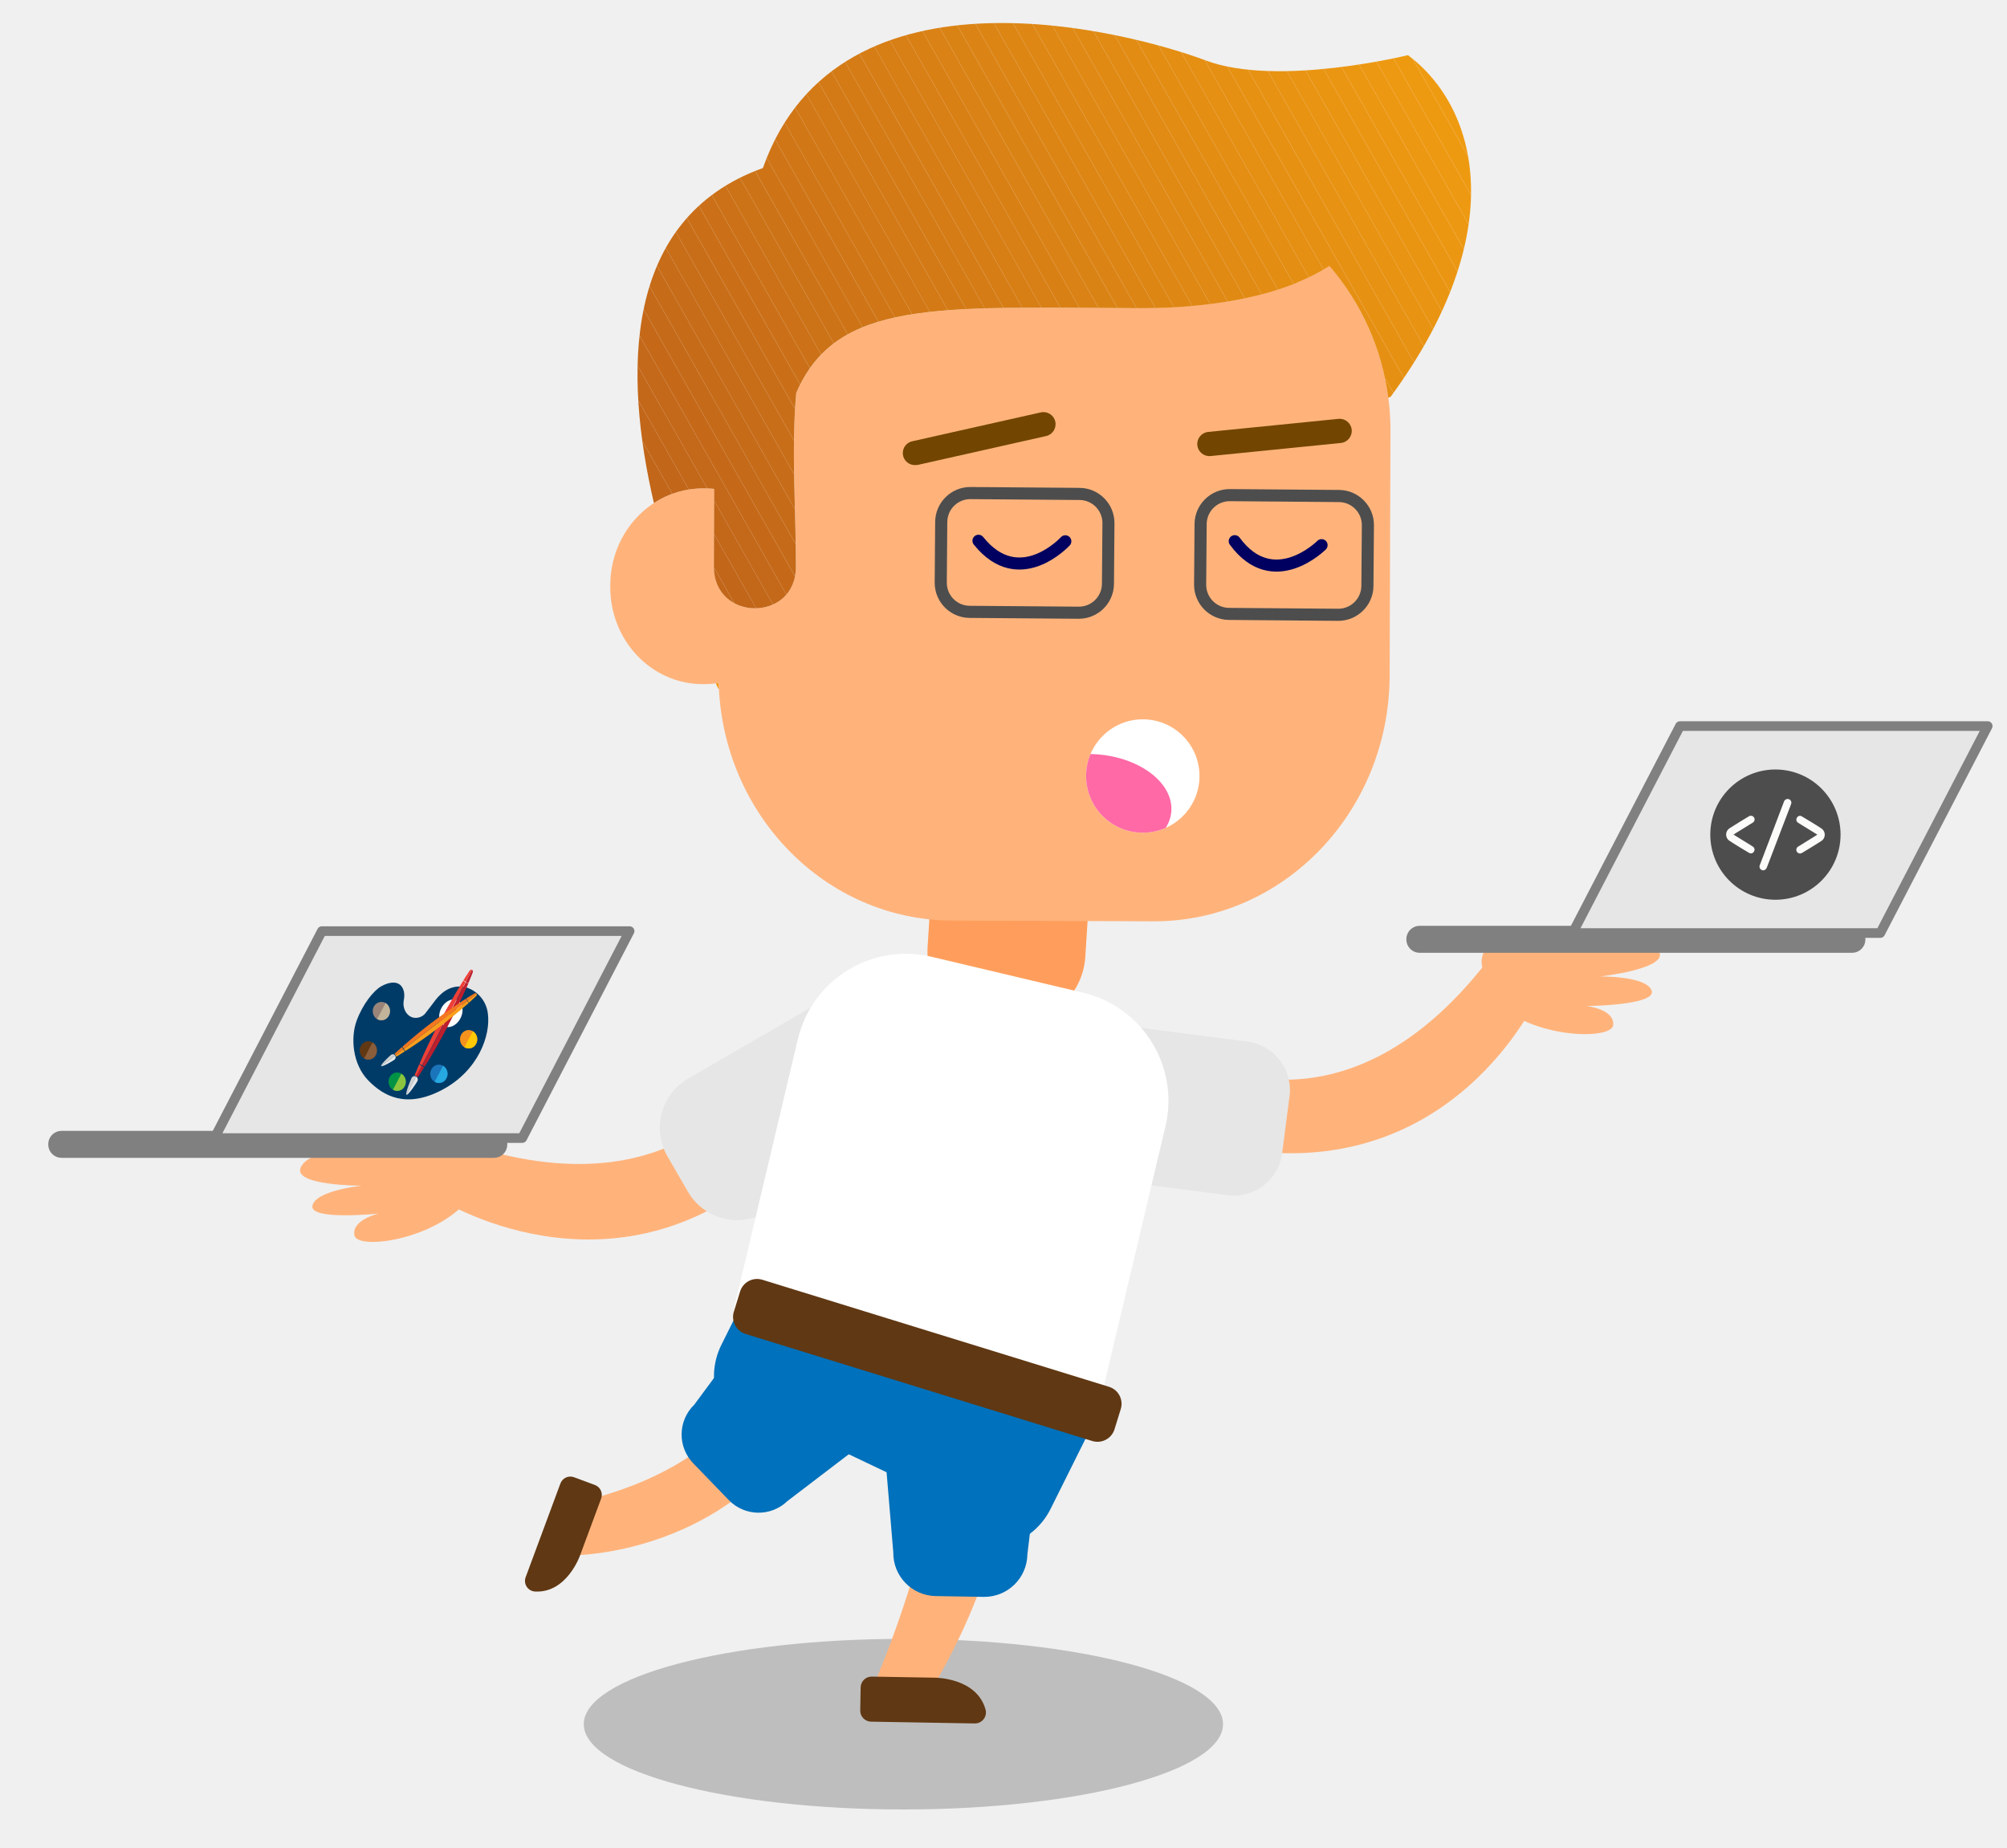
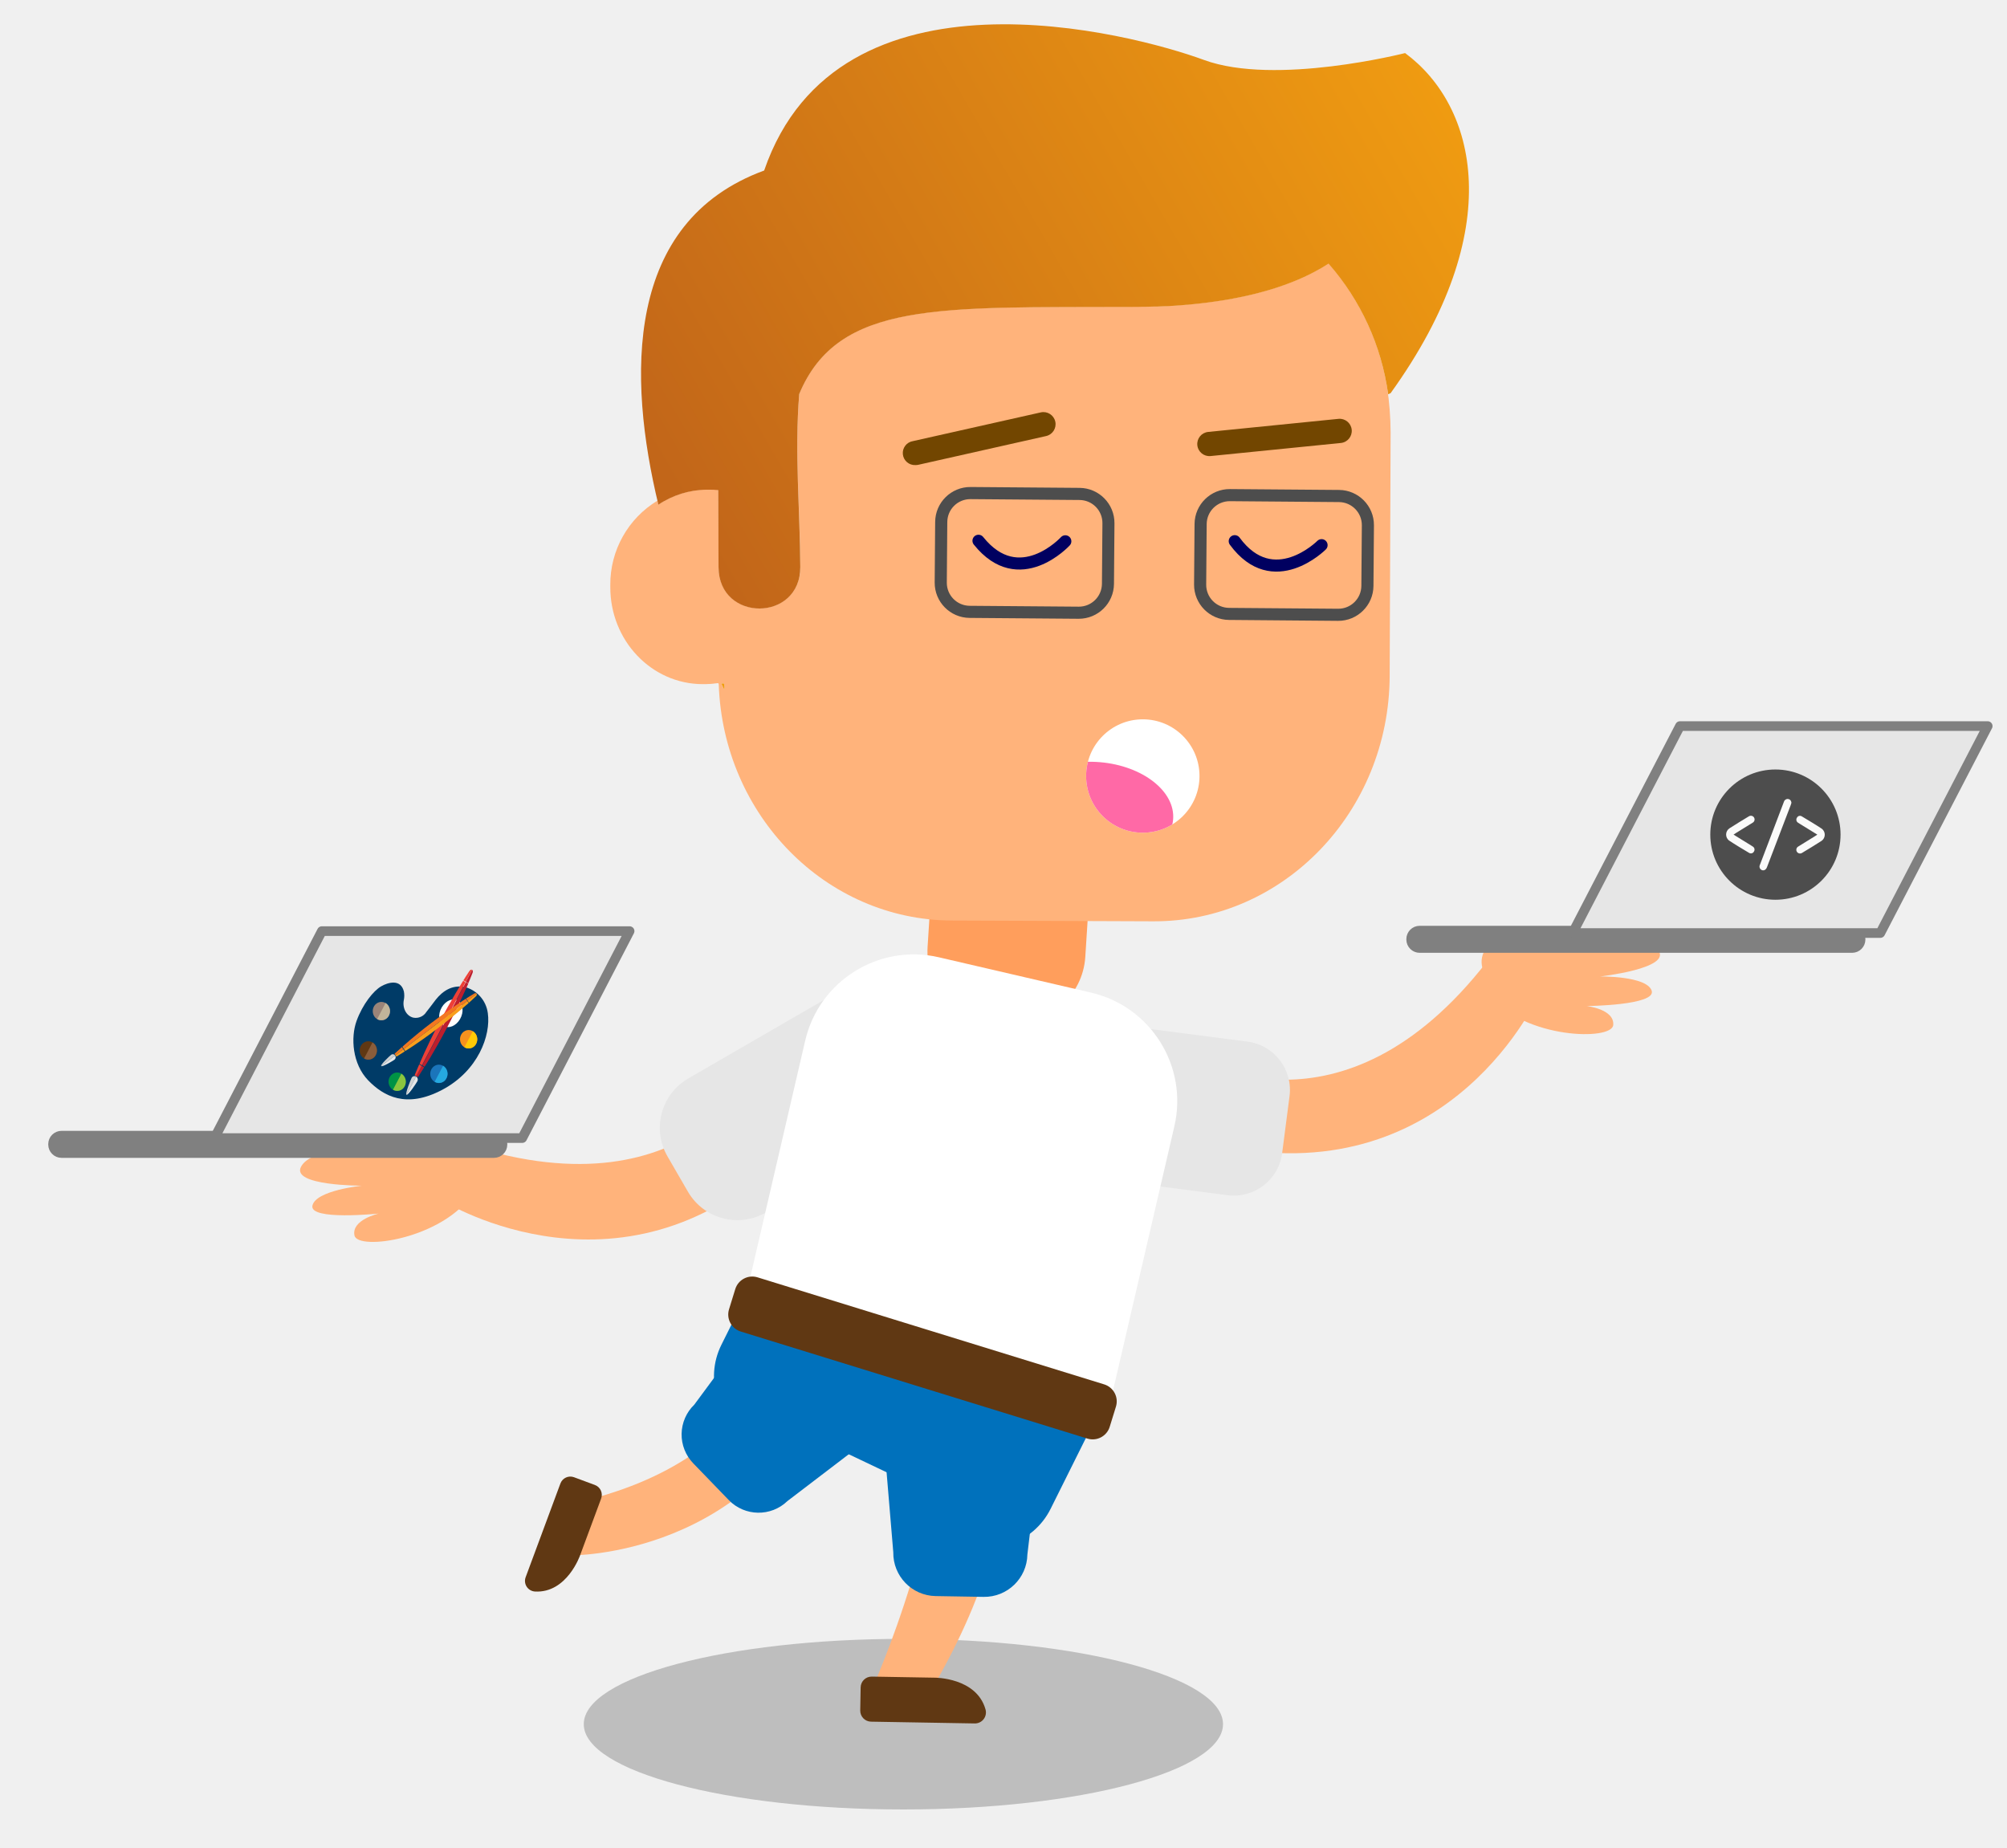
- <svg xmlns="http://www.w3.org/2000/svg" id="Warstwa_1" data-name="Warstwa 1" viewBox="0 0 832 766">
+ <svg xmlns="http://www.w3.org/2000/svg" xmlns:xlink="http://www.w3.org/1999/xlink" id="Warstwa_1" data-name="Warstwa 1" viewBox="0 0 832 766">
  <defs>
-     <style>.cls-1,.cls-64{fill:none;}.cls-2{opacity:0.21;}.cls-3{fill:#ff9e5c;}.cls-4{fill:#ffb37b;}.cls-5{fill:#4d4d4d;}.cls-6{clip-path:url(#clip-path);}.cls-7{fill:#f19d11;}.cls-8{fill:#f09c11;}.cls-9{fill:#ef9b11;}.cls-10{fill:#ee9a11;}.cls-11{fill:#ee9912;}.cls-12{fill:#ed9812;}.cls-13{fill:#ec9712;}.cls-14{fill:#eb9612;}.cls-15{fill:#ea9512;}.cls-16{fill:#e99412;}.cls-17{fill:#e89312;}.cls-18{fill:#e79213;}.cls-19{fill:#e79113;}.cls-20{fill:#e69013;}.cls-21{fill:#e58f13;}.cls-22{fill:#e48e13;}.cls-23{fill:#e38d13;}.cls-24{fill:#e28c14;}.cls-25{fill:#e18b14;}.cls-26{fill:#e08a14;}.cls-27{fill:#e08914;}.cls-28{fill:#df8814;}.cls-29{fill:#de8714;}.cls-30{fill:#dd8614;}.cls-31{fill:#dc8515;}.cls-32{fill:#db8415;}.cls-33{fill:#da8315;}.cls-34{fill:#da8215;}.cls-35{fill:#d98015;}.cls-36{fill:#d87f15;}.cls-37{fill:#d77e15;}.cls-38{fill:#d67d16;}.cls-39{fill:#d57c16;}.cls-40{fill:#d47b16;}.cls-41{fill:#d37a16;}.cls-42{fill:#d37916;}.cls-43{fill:#d27816;}.cls-44{fill:#d17716;}.cls-45{fill:#d07617;}.cls-46{fill:#cf7517;}.cls-47{fill:#ce7417;}.cls-48{fill:#cd7317;}.cls-49{fill:#cc7217;}.cls-50{fill:#cc7117;}.cls-51{fill:#cb7018;}.cls-52{fill:#ca6f18;}.cls-53{fill:#c96e18;}.cls-54{fill:#c86d18;}.cls-55{fill:#c76c18;}.cls-56{fill:#c66b18;}.cls-57{fill:#c56a18;}.cls-58{fill:#c56919;}.cls-59{fill:#c46819;}.cls-60{fill:#c36719;}.cls-61{fill:#c26619;}.cls-62{clip-path:url(#clip-path-2);}.cls-63{fill:#724600;}.cls-64{stroke:#000060;stroke-width:5px;}.cls-64,.cls-71,.cls-72{stroke-linecap:round;stroke-linejoin:round;}.cls-65{fill:#fff;}.cls-66{clip-path:url(#clip-path-3);}.cls-67{fill:#ff69a6;}.cls-68,.cls-71,.cls-72{fill:#e6e6e6;}.cls-69{fill:#603813;}.cls-70{fill:#0071bc;}.cls-71,.cls-72{stroke:gray;}.cls-71{stroke-width:6px;}.cls-72{stroke-width:4px;}.cls-73{fill:#003b67;}.cls-74{fill:#f6921e;}.cls-75{fill:#ffc906;}.cls-76{fill:#1b75bb;}.cls-77{fill:#25a9e0;}.cls-78{fill:#009345;}.cls-79{fill:#8bc53f;}.cls-80{fill:#8a5d3b;}.cls-81{fill:#9a8479;}.cls-82{fill:#c1b49a;}.cls-83{fill:#ee4036;}.cls-84{fill:#be1e2d;}.cls-85{fill:#e6e7e8;}.cls-86{fill:#d0d2d3;}.cls-87{fill:#f37721;}.cls-88{fill:#f89e1c;}.cls-89{fill:#fbfbfa;}</style>
+     <style>.cls-1,.cls-7{fill:none;}.cls-2{opacity:0.21;}.cls-3{fill:#ff9e5c;}.cls-4{fill:#ffb37b;}.cls-5{fill:#4d4d4d;}.cls-6{fill:#724600;}.cls-7{stroke:#000060;stroke-width:5px;}.cls-16,.cls-17,.cls-7{stroke-linecap:round;stroke-linejoin:round;}.cls-8{fill:#fff;}.cls-9{clip-path:url(#clip-path);}.cls-10{fill:#ff69a6;}.cls-11{fill:url(#Gradient_bez_nazwy_61);}.cls-12{fill:url(#Gradient_bez_nazwy_61-2);}.cls-13,.cls-16,.cls-17{fill:#e6e6e6;}.cls-14{fill:#603813;}.cls-15{fill:#0071bc;}.cls-16,.cls-17{stroke:gray;}.cls-16{stroke-width:6px;}.cls-17{stroke-width:4px;}.cls-18{fill:#003b67;}.cls-19{fill:#f6921e;}.cls-20{fill:#ffc906;}.cls-21{fill:#1b75bb;}.cls-22{fill:#25a9e0;}.cls-23{fill:#009345;}.cls-24{fill:#8bc53f;}.cls-25{fill:#8a5d3b;}.cls-26{fill:#9a8479;}.cls-27{fill:#c1b49a;}.cls-28{fill:#ee4036;}.cls-29{fill:#be1e2d;}.cls-30{fill:#e6e7e8;}.cls-31{fill:#d0d2d3;}.cls-32{fill:#f37721;}.cls-33{fill:#f89e1c;}.cls-34{fill:#fbfbfa;}</style>
    <clipPath id="clip-path">
-       <path id="SVGID" class="cls-1" d="M583.67,22.86s-54.17,13.37-83.83,2.2-152-44.78-183.59,44.61c-58.55,21-57.53,85.71-45.18,138.87a37,37,0,0,1,20.47-6.09h1a31.53,31.53,0,0,1,3.52.21l-.12,32.21c-.09,23,34,23.1,34,.13.09-22.66-2-48.1.13-72.06,16.6-38.86,58.92-35.51,139-35.2,1.52,0,3,0,4.49,0l1.35,0c1,0,2.09,0,3.12-.06l1.39,0,3.43-.13.79,0c1.37-.06,2.72-.14,4-.22l1.14-.08,2.85-.2,1.34-.11,2.72-.25,1.12-.1,3.57-.4,1-.12,2.59-.33,1.31-.19,2.19-.33,1.27-.2,2.71-.47,1.25-.23,2.28-.44,1.34-.28,1.71-.37,1.37-.32,1.67-.4,1.79-.45c.66-.17,1.31-.34,1.94-.52l1.42-.4,1.24-.36,1.44-.45,1.08-.34c1.77-.57,3.47-1.17,5.1-1.78l.72-.27,1.51-.6L538,117q2.68-1.11,5.13-2.29l0,0,1.56-.78.28-.14q3.3-1.69,6.13-3.5a103.81,103.81,0,0,1,24.4,54.61l1-.42C626.22,96.66,613.15,45,583.67,22.86Z" />
+       <circle id="SVGID" class="cls-1" cx="473.75" cy="321.7" r="23.5" />
    </clipPath>
-     <clipPath id="clip-path-2">
-       <path id="SVGID-2" data-name="SVGID" class="cls-1" d="M297.44,283.22l-.72.1c.69,1.49,1.08,2.28,1.08,2.28l.19-.08c0-.63-.06-1.26-.08-1.89A.42.42,0,0,0,297.44,283.22Z" />
-     </clipPath>
-     <clipPath id="clip-path-3">
-       <circle id="SVGID-3" data-name="SVGID" class="cls-1" cx="473.75" cy="321.7" r="23.5" />
-     </clipPath>
+     <linearGradient id="Gradient_bez_nazwy_61" x1="602.75" y1="14.25" x2="278.3" y2="201.58" gradientUnits="userSpaceOnUse">
+       <stop offset="0.01" stop-color="#f19d11" />
+       <stop offset="1" stop-color="#c26619" />
+     </linearGradient>
+     <linearGradient id="Gradient_bez_nazwy_61-2" x1="301.26" y1="283.6" x2="-18.57" y2="468.25" xlink:href="#Gradient_bez_nazwy_61" />
  </defs>
  <ellipse class="cls-2" cx="374.5" cy="714.77" rx="132.5" ry="35.36" />
  <rect class="cls-3" x="364.97" y="337.18" width="107.62" height="65.51" rx="29.11" transform="translate(22.95 764.32) rotate(-86.35)" />
-   <path class="cls-4" d="M576.41,179.24a104.38,104.38,0,0,0-25.31-69c-15.44,9.77-40.69,17.66-82,17.5-80.06-.31-122.38-3.66-139,35.2-2.18,24,0,49.4-.13,72.06-.09,23-34.14,22.84-34-.13l.12-32.21a31.53,31.53,0,0,0-3.52-.21h-1c-21.22-.08-38.49,17.85-38.58,40.05v.81c-.08,22.18,17,40.23,38.24,40.31h1a36.09,36.09,0,0,0,5.24-.41.42.42,0,0,1,.47.41c1.81,54.28,44.31,97.8,96.69,98l83.45.32c53.89.21,97.76-45.33,98-101.71Z" />
+   <path class="cls-4" d="M550.77,109.21Q548,111,544.7,112.74l-.28.14c-.51.26-1,.53-1.55.79l0,0c-1.61.8-3.31,1.57-5.08,2.32l-.64.26-1.5.61-.71.27c-1.62.63-3.31,1.23-5.06,1.82l-1.07.35-1.44.45-1.22.37-1.41.41-1.93.53-1.77.47-1.66.41-1.36.32-1.7.38-1.33.29-2.27.46-1.24.24-2.69.49-1.26.21-2.18.34-1.31.2-2.57.35-.95.13c-1.16.15-2.35.29-3.55.42l-1.11.12-2.71.26c-.44,0-.89.08-1.33.12l-2.83.23-1.14.09-4,.25-.79,0-3.41.16-1.39,0-3.1.08c-.45,0-.89,0-1.35,0-1.47,0-2.95.05-4.47.06-79.65.33-121.78-2.67-138,36.12-2,23.86.35,49.15.44,71.7.09,22.86-33.79,23-33.89.14q-.06-16-.13-32a31.18,31.18,0,0,0-3.5-.19h-1a36.74,36.74,0,0,0-20.31,6.22c-.13-.53-.26-1.06-.38-1.59A40.52,40.52,0,0,0,253,242.5v.81c-.08,22.18,17,40.23,38.24,40.31h1a36.09,36.09,0,0,0,5.24-.41.42.42,0,0,1,.47.41c1.81,54.28,44.31,97.8,96.69,98l83.45.32c53.89.21,97.76-45.33,98-101.71l.39-101A128.87,128.87,0,0,0,575,160.4,103.19,103.19,0,0,0,550.77,109.21ZM300.13,285.69s-.4-.8-1.09-2.27l.72-.1a.4.4,0,0,1,.46.4c0,.63.06,1.25.1,1.88Z" />
  <path class="cls-5" d="M447.15,256.52l-45.22-.36a14.59,14.59,0,0,1-14.46-14.69l.2-25.12a14.59,14.59,0,0,1,14.69-14.46l45.22.36A14.59,14.59,0,0,1,462,216.94l-.2,25.12A14.59,14.59,0,0,1,447.15,256.52Zm-44.83-49.6a9.54,9.54,0,0,0-9.62,9.47l-.2,25.12a9.56,9.56,0,0,0,9.47,9.63l45.22.36a9.56,9.56,0,0,0,9.62-9.48l.2-25.12a9.54,9.54,0,0,0-9.47-9.62Z" />
  <path class="cls-5" d="M554.69,257.38,509.46,257A14.61,14.61,0,0,1,495,242.33l.2-25.13a14.59,14.59,0,0,1,14.69-14.45l45.23.36a14.58,14.58,0,0,1,14.45,14.68l-.2,25.13A14.59,14.59,0,0,1,554.69,257.38Zm-44.84-49.61a9.56,9.56,0,0,0-9.62,9.47l-.2,25.13A9.56,9.56,0,0,0,509.5,252l45.23.36a9.56,9.56,0,0,0,9.62-9.47l.2-25.13a9.56,9.56,0,0,0-9.47-9.62Z" />
-   <g class="cls-6">
-     <polygon class="cls-7" points="626.55 54.84 585.36 -17.83 627.13 -17.5 626.55 54.84" />
-     <polygon class="cls-7" points="626.44 68.53 577.45 -17.9 585.36 -17.83 626.55 54.84 626.44 68.53" />
-     <polygon class="cls-8" points="626.33 82.23 569.55 -17.96 577.45 -17.9 626.44 68.53 626.33 82.23" />
-     <polygon class="cls-9" points="626.22 95.92 561.64 -18.02 569.55 -17.96 626.33 82.23 626.22 95.92" />
-     <polygon class="cls-10" points="626.11 109.61 553.74 -18.09 561.64 -18.02 626.22 95.92 626.11 109.61" />
-     <polygon class="cls-11" points="626 123.3 545.83 -18.15 553.74 -18.09 626.11 109.61 626 123.3" />
-     <polygon class="cls-12" points="625.9 136.99 537.93 -18.21 545.83 -18.15 626 123.3 625.9 136.99" />
-     <polygon class="cls-13" points="625.88 138.74 620.69 141.68 530.02 -18.27 537.93 -18.21 625.9 136.99 625.88 138.74" />
-     <polygon class="cls-14" points="620.69 141.68 614.73 145.06 522.12 -18.34 530.02 -18.27 620.69 141.68" />
-     <polygon class="cls-15" points="614.73 145.06 608.77 148.44 514.22 -18.4 522.12 -18.34 614.73 145.06" />
-     <polygon class="cls-16" points="608.77 148.44 602.82 151.81 506.31 -18.46 514.22 -18.4 608.77 148.44" />
-     <polygon class="cls-17" points="602.82 151.81 596.86 155.19 498.4 -18.53 506.31 -18.46 602.82 151.81" />
-     <polygon class="cls-18" points="596.86 155.19 590.91 158.56 490.5 -18.59 498.4 -18.53 596.86 155.19" />
-     <polygon class="cls-19" points="590.91 158.56 584.95 161.94 482.6 -18.65 490.5 -18.59 590.91 158.56" />
-     <polygon class="cls-20" points="584.95 161.94 579 165.31 474.69 -18.71 482.6 -18.65 584.95 161.94" />
-     <polygon class="cls-21" points="579 165.31 573.04 168.69 466.79 -18.78 474.69 -18.71 579 165.31" />
-     <polygon class="cls-22" points="573.04 168.69 567.09 172.06 458.88 -18.84 466.79 -18.78 573.04 168.69" />
-     <polygon class="cls-23" points="567.09 172.06 561.13 175.44 450.98 -18.9 458.88 -18.84 567.09 172.06" />
-     <polygon class="cls-24" points="561.13 175.44 555.17 178.82 443.07 -18.97 450.98 -18.9 561.13 175.44" />
-     <polygon class="cls-25" points="555.17 178.82 549.22 182.19 435.17 -19.03 443.07 -18.97 555.17 178.82" />
-     <polygon class="cls-26" points="549.22 182.19 543.26 185.57 427.26 -19.09 435.17 -19.03 549.22 182.19" />
-     <polygon class="cls-27" points="543.26 185.57 537.31 188.94 419.36 -19.15 427.26 -19.09 543.26 185.57" />
-     <polygon class="cls-28" points="537.31 188.94 531.35 192.32 411.45 -19.22 419.36 -19.15 537.31 188.94" />
-     <polygon class="cls-29" points="531.35 192.32 525.39 195.69 403.55 -19.28 411.45 -19.22 531.35 192.32" />
-     <polygon class="cls-30" points="525.39 195.69 519.44 199.07 395.64 -19.34 403.55 -19.28 525.39 195.69" />
-     <polygon class="cls-31" points="519.44 199.07 513.48 202.45 387.74 -19.41 395.64 -19.34 519.44 199.07" />
-     <polygon class="cls-32" points="513.48 202.45 507.53 205.82 379.83 -19.47 387.74 -19.41 513.48 202.45" />
-     <polygon class="cls-33" points="507.53 205.82 501.57 209.2 371.93 -19.53 379.83 -19.47 507.53 205.82" />
-     <polygon class="cls-34" points="501.57 209.2 495.62 212.57 364.03 -19.59 371.93 -19.53 501.57 209.2" />
-     <polygon class="cls-35" points="495.62 212.57 489.66 215.95 356.12 -19.66 364.03 -19.59 495.62 212.57" />
-     <polygon class="cls-36" points="489.66 215.95 483.7 219.32 348.22 -19.72 356.12 -19.66 489.66 215.95" />
-     <polygon class="cls-37" points="483.7 219.32 477.75 222.7 341.17 -18.27 343.79 -19.76 348.22 -19.72 483.7 219.32" />
-     <rect class="cls-38" x="403.06" y="-34.59" width="6.85" height="276.99" transform="translate(1.62 213.94) rotate(-29.54)" />
-     <rect class="cls-39" x="397.1" y="-31.22" width="6.85" height="276.99" transform="translate(-0.82 211.45) rotate(-29.54)" />
-     <rect class="cls-40" x="391.15" y="-27.84" width="6.85" height="276.99" transform="translate(-3.26 208.95) rotate(-29.54)" />
-     <rect class="cls-41" x="385.19" y="-24.46" width="6.85" height="276.99" transform="translate(-5.7 206.45) rotate(-29.54)" />
-     <rect class="cls-42" x="379.23" y="-21.09" width="6.85" height="276.99" transform="translate(-8.14 203.95) rotate(-29.54)" />
-     <rect class="cls-43" x="373.28" y="-17.71" width="6.85" height="276.99" transform="translate(-10.58 201.45) rotate(-29.54)" />
-     <rect class="cls-44" x="367.32" y="-14.34" width="6.85" height="276.99" transform="translate(-13.01 198.96) rotate(-29.54)" />
-     <rect class="cls-45" x="361.37" y="-10.96" width="6.85" height="276.99" transform="translate(-15.45 196.46) rotate(-29.54)" />
-     <rect class="cls-46" x="355.41" y="-7.59" width="6.85" height="276.99" transform="translate(-17.89 193.96) rotate(-29.54)" />
-     <rect class="cls-47" x="349.46" y="-4.21" width="6.85" height="276.99" transform="translate(-20.33 191.46) rotate(-29.54)" />
-     <polygon class="cls-48" points="418.19 256.46 414.06 258.8 411.64 258.78 275.65 18.86 281.61 15.48 418.19 256.46" />
-     <polygon class="cls-49" points="403.73 258.71 269.7 22.24 275.65 18.86 411.64 258.78 403.73 258.71" />
-     <polygon class="cls-50" points="395.83 258.65 263.74 25.61 269.7 22.24 403.73 258.71 395.83 258.65" />
-     <polygon class="cls-51" points="387.92 258.59 258.19 29.69 258.19 28.76 263.74 25.61 395.83 258.65 387.92 258.59" />
-     <polygon class="cls-52" points="380.02 258.52 258.08 43.38 258.19 29.69 387.92 258.59 380.02 258.52" />
-     <polygon class="cls-53" points="372.11 258.46 257.97 57.07 258.08 43.38 380.02 258.52 372.11 258.46" />
-     <polygon class="cls-54" points="364.21 258.4 257.86 70.76 257.97 57.07 372.11 258.46 364.21 258.4" />
-     <polygon class="cls-55" points="356.3 258.34 257.75 84.45 257.86 70.76 364.21 258.4 356.3 258.34" />
-     <polygon class="cls-56" points="348.4 258.27 257.64 98.14 257.75 84.45 356.3 258.34 348.4 258.27" />
-     <polygon class="cls-57" points="340.5 258.21 257.53 111.84 257.64 98.14 348.4 258.27 340.5 258.21" />
-     <polygon class="cls-58" points="332.59 258.15 257.42 125.53 257.53 111.84 340.5 258.21 332.59 258.15" />
-     <polygon class="cls-59" points="324.69 258.08 257.31 139.22 257.42 125.53 332.59 258.15 324.69 258.08" />
-     <polygon class="cls-60" points="316.78 258.02 257.2 152.91 257.31 139.22 324.69 258.08 316.78 258.02" />
-     <polygon class="cls-61" points="308.88 257.96 257.1 166.6 257.2 152.91 316.78 258.02 308.88 257.96" />
-     <polygon class="cls-61" points="257.1 166.6 308.88 257.96 256.37 257.54 257.1 166.6" />
+   <path class="cls-6" d="M379.52,192.8a5,5,0,0,1-1.06-9.93l53-11.91a5,5,0,0,1,2.2,9.81l-52.95,11.91A5.59,5.59,0,0,1,379.52,192.8Z" />
+   <path class="cls-6" d="M555.85,183.64l-54,5.42a5,5,0,1,1-1-10l54-5.42a5,5,0,1,1,1,10Z" />
+   <path class="cls-7" d="M441.63,224.4s-19.13,20.88-36-.22" />
+   <path class="cls-7" d="M547.86,226s-20,20.11-36-1.65" />
+   <circle class="cls-8" cx="473.75" cy="321.7" r="23.5" />
+   <g class="cls-9">
+     <ellipse class="cls-10" cx="454.25" cy="337" rx="21.11" ry="32.16" transform="translate(80.07 761.14) rotate(-85.15)" />
  </g>
-   <g class="cls-62">
-     <rect class="cls-7" x="296.15" y="283.75" width="2.41" height="1.29" transform="translate(10.61 579.48) rotate(-89.54)" />
-   </g>
-   <path class="cls-63" d="M379.52,192.8a5,5,0,0,1-1.06-9.93l53-11.91a5,5,0,0,1,2.2,9.81l-52.95,11.91A5.59,5.59,0,0,1,379.52,192.8Z" />
-   <path class="cls-63" d="M555.85,183.64l-54,5.42a5,5,0,1,1-1-10l54-5.42a5,5,0,1,1,1,10Z" />
-   <path class="cls-64" d="M441.63,224.4s-19.13,20.88-36-.22" />
-   <path class="cls-64" d="M547.86,226s-20,20.11-36-1.65" />
-   <circle class="cls-65" cx="473.75" cy="321.7" r="23.5" />
-   <g class="cls-66">
-     <ellipse class="cls-67" cx="454.25" cy="337" rx="21.11" ry="32.16" transform="matrix(0.08, -1, 1, 0.08, 80.07, 761.14)" />
-   </g>
+   <path class="cls-11" d="M582.48,22s-53.79,13.73-83.38,2.85S347.47-18.5,316.78,70.69C258.69,92,260.21,156.42,272.93,209.22A36.74,36.74,0,0,1,293.24,203h1a31.18,31.18,0,0,1,3.5.19q.07,16,.13,32c.1,22.86,34,22.72,33.89-.14-.09-22.55-2.42-47.84-.44-71.7,16.21-38.79,58.34-35.79,138-36.12,1.52,0,3,0,4.47-.06.46,0,.9,0,1.35,0l3.1-.08,1.39,0,3.41-.16.79,0,4-.25,1.14-.09,2.83-.23c.44,0,.89-.07,1.33-.12l2.71-.26,1.11-.12c1.2-.13,2.39-.27,3.55-.42l.95-.13,2.57-.35,1.31-.2,2.18-.34,1.26-.21,2.69-.49,1.24-.24,2.27-.46,1.33-.29,1.7-.38,1.36-.32,1.66-.41,1.77-.47,1.93-.53,1.41-.41,1.22-.37,1.44-.45,1.07-.35c1.75-.59,3.44-1.19,5.06-1.82l.71-.27,1.5-.61.64-.26c1.77-.75,3.47-1.52,5.08-2.32l0,0c.53-.26,1-.53,1.55-.79l.28-.14q3.27-1.71,6.07-3.53a103.3,103.3,0,0,1,24.71,54.14l1-.43C625.4,95.09,612,43.79,582.48,22Z" />
+   <path class="cls-12" d="M299.76,283.32l-.72.1c.69,1.47,1.09,2.26,1.09,2.26l.19-.08c0-.63-.07-1.25-.1-1.88A.4.4,0,0,0,299.76,283.32Z" />
  <path class="cls-4" d="M187.7,471.76l-37.58,5.05s-21-1.14-25.31,6.84,25.24,7.89,25.24,7.89-19.1,1.91-20.53,8.24S157,503.09,157,503.09s-11.34,2.55-10.06,9.06,37,1.51,49.39-17.8l1.81-12A9.3,9.3,0,0,0,187.7,471.76Z" />
  <path class="cls-4" d="M316.94,438.13S288.74,505,194,474.63l-9.89,23.49S260,545,326.86,476.87" />
-   <path class="cls-68" d="M293.45,409.38h64.2a0,0,0,0,1,0,0v79.4A23.66,23.66,0,0,1,334,512.43H317.11a23.66,23.66,0,0,1-23.66-23.66v-79.4a0,0,0,0,1,0,0Z" transform="translate(561.38 -51.74) rotate(59.94)" />
+   <path class="cls-13" d="M293.45,409.38h64.2a0,0,0,0,1,0,0v79.4A23.66,23.66,0,0,1,334,512.43H317.11a23.66,23.66,0,0,1-23.66-23.66v-79.4a0,0,0,0,1,0,0Z" transform="translate(561.38 -51.74) rotate(59.94)" />
  <path class="cls-4" d="M323.21,544.35s.29,60.45-87.21,79.22l.13,21.24s77.9,1.36,108.59-76.7" />
-   <path class="cls-69" d="M240.47,644.78s-5.45,15.74-18.69,15a4.4,4.4,0,0,1-3.88-5.91l14.42-38.88a4.39,4.39,0,0,1,5.64-2.59l8.65,3.21a4.38,4.38,0,0,1,2.59,5.64Z" />
+   <path class="cls-14" d="M240.47,644.78s-5.45,15.74-18.69,15a4.4,4.4,0,0,1-3.88-5.91l14.42-38.88a4.39,4.39,0,0,1,5.64-2.59l8.65,3.21a4.38,4.38,0,0,1,2.59,5.64Z" />
  <path class="cls-4" d="M623.7,389.44l37.91.74s20.7-3.51,25.92,3.91-24.18,10.72-24.18,10.72,19.19-.28,21.34,5.85-26.92,6.41-26.92,6.41,11.55,1.25,11,7.86-36.56,5.71-51.09-12.06l-3.17-11.69A9.31,9.31,0,0,1,623.7,389.44Z" />
  <path class="cls-4" d="M494.71,437.94s61.12,39,122-39.67L638.12,412s-35.84,81.65-129.62,63.46" />
-   <path class="cls-68" d="M482.67,422.47H506.5a20.19,20.19,0,0,1,20.19,20.19V500a0,0,0,0,1,0,0h-64.2a0,0,0,0,1,0,0V442.66A20.19,20.19,0,0,1,482.67,422.47Z" transform="translate(1015.62 30.1) rotate(97.39)" />
+   <path class="cls-13" d="M482.67,422.47H506.5a20.19,20.19,0,0,1,20.19,20.19V500a0,0,0,0,1,0,0h-64.2a0,0,0,0,1,0,0V442.66a20.19,20.19,0,0,1,20.19-20.19Z" transform="translate(1015.62 30.1) rotate(97.39)" />
  <path class="cls-4" d="M418.88,566.17S431,625,385.82,701l-24.59-.23s33.8-73.94,31.62-140.24" />
-   <path class="cls-69" d="M387.54,695.5s17.28-.08,21,13.14a4.56,4.56,0,0,1-4.45,5.83l-43-.74a4.56,4.56,0,0,1-4.48-4.63l.17-9.58a4.55,4.55,0,0,1,4.63-4.47Z" />
-   <path class="cls-70" d="M309.21,553.36,353,602l-26.56,20.27a17.22,17.22,0,0,1-24.34-.41l-14.7-15.21a17.19,17.19,0,0,1,.41-24.33Z" />
-   <path class="cls-70" d="M367,604l65-10.79-6.1,51.21A17.88,17.88,0,0,1,407.71,662l-19.82-.33a17.88,17.88,0,0,1-17.58-18.17Z" />
-   <path class="cls-70" d="M317.21,521.07l136.47,68L435.53,625.5a29.24,29.24,0,0,1-39.21,13.13l-27.53-27.69-22.47-10.7-34.13-3.53a29.24,29.24,0,0,1-13.13-39.22Z" />
-   <path class="cls-65" d="M369.2,402h64.74a46.18,46.18,0,0,1,46.18,46.18V562.07a9.29,9.29,0,0,1-9.29,9.29H331.59a8.57,8.57,0,0,1-8.57-8.57V448.18A46.18,46.18,0,0,1,369.2,402Z" transform="matrix(0.97, 0.23, -0.23, 0.97, 120.5, -78.22)" />
-   <rect class="cls-69" x="372.65" y="481.36" width="23.52" height="165.16" rx="7.38" transform="translate(-267.84 764.87) rotate(-72.84)" />
-   <rect class="cls-71" x="23" y="471.8" width="184.3" height="5.2" rx="2.52" />
-   <polygon class="cls-72" points="216.48 471.8 88.91 471.8 133.43 386 261 386 216.48 471.8" />
-   <path class="cls-73" d="M147.8,423.28c-2.47,6.88-1.74,17.77,4.82,24.58,6.39,6.58,15.79,11.81,30.69,3.94s20.24-22.61,18.91-31.83a12.92,12.92,0,0,0-9.82-10.87c-6.51-1-10.42,3.42-12.63,6.48-.81,1.12-2.56,3.35-3,3.9a5.19,5.19,0,0,1-5.46,2.39c-2.87-.7-4.61-4-3.88-7.42a9.17,9.17,0,0,0,0-3.44c-1.36-5.32-6.62-3.73-9.4-2.13C154.83,410.7,150.28,416.39,147.8,423.28Z" />
-   <path class="cls-65" d="M183.89,425.24c-2.1-1.35-2.44-4.76-.77-7.62s4.72-4.1,6.81-2.76,2.44,4.76.77,7.63S186,426.59,183.89,425.24Z" />
-   <ellipse class="cls-74" cx="194.27" cy="430.83" rx="3.58" ry="3.82" />
-   <path class="cls-75" d="M197.39,432.69a3.46,3.46,0,0,1-4.87,1.47l3.5-6.66A4,4,0,0,1,197.39,432.69Z" />
-   <ellipse class="cls-76" cx="181.94" cy="445.18" rx="3.58" ry="3.82" />
-   <path class="cls-77" d="M185.07,447a3.47,3.47,0,0,1-4.88,1.47l3.5-6.66A3.94,3.94,0,0,1,185.07,447Z" />
-   <ellipse class="cls-78" cx="164.65" cy="448.44" rx="3.58" ry="3.82" />
-   <path class="cls-79" d="M167.77,450.3a3.46,3.46,0,0,1-4.87,1.47l3.49-6.66A3.94,3.94,0,0,1,167.77,450.3Z" />
-   <ellipse class="cls-69" cx="152.68" cy="435.48" rx="3.58" ry="3.82" />
-   <path class="cls-80" d="M155.81,437.34a3.47,3.47,0,0,1-4.88,1.47l3.5-6.66A3.94,3.94,0,0,1,155.81,437.34Z" />
-   <ellipse class="cls-81" cx="158.1" cy="419.17" rx="3.58" ry="3.82" />
-   <path class="cls-82" d="M161.22,421a3.46,3.46,0,0,1-4.87,1.47l3.5-6.66A4,4,0,0,1,161.22,421Z" />
-   <path class="cls-83" d="M194.48,402.72c-.36.47-2.39,3.69-2.39,3.69l1,.6,2.6-5C195.34,401.84,194.79,402.13,194.48,402.72Z" />
-   <path class="cls-84" d="M195.82,403.51c.31-.58.26-1.23-.11-1.46l-2.6,5,1,.61S195.64,404.09,195.82,403.51Z" />
-   <path class="cls-84" d="M176,442.23s3.93-6,9.12-15.85,9-18.58,9-18.58l-1-.61-18.07,34.43Z" />
-   <path class="cls-83" d="M181.82,424.44c-5.19,9.9-7.9,16.57-7.9,16.57l1,.61L193,407.19l-1-.6S187,414.54,181.82,424.44Z" />
-   <polygon class="cls-84" points="173.25 446.54 175.83 442.48 174.8 441.87 172.56 446.14 173.25 446.54" />
-   <polygon class="cls-83" points="171.88 445.73 172.56 446.14 174.8 441.87 173.78 441.26 171.88 445.73" />
-   <path class="cls-85" d="M173,448.28a1.49,1.49,0,0,0-.52-2l-4,7.56C169.15,454.27,172.63,449,173,448.28Z" />
-   <path class="cls-86" d="M170.63,446.87c-.37.7-2.78,6.62-2.13,7l4-7.56A1.31,1.31,0,0,0,170.63,446.87Z" />
-   <path class="cls-87" d="M196.41,412c-.45.22-3.18,1.95-3.18,1.95l.59.88,3.79-2.87C197.39,411.63,196.85,411.64,196.41,412Z" />
-   <path class="cls-88" d="M197.18,413.13a1,1,0,0,0,.43-1.19l-3.79,2.87.58.88S196.83,413.51,197.18,413.13Z" />
-   <path class="cls-88" d="M168,435.72s5.18-3.13,12.73-8.86,13.56-11.06,13.56-11.06l-.59-.88-26.29,19.92Z" />
-   <path class="cls-87" d="M178.83,424.05c-7.55,5.72-12,9.9-12,9.9l.58.89,26.29-19.92-.59-.88S186.39,418.32,178.83,424.05Z" />
-   <polygon class="cls-88" points="164.34 438.04 167.8 435.87 167.2 434.98 163.95 437.45 164.34 438.04" />
-   <polygon class="cls-87" points="163.55 436.86 163.95 437.45 167.2 434.98 166.61 434.09 163.55 436.86" />
-   <path class="cls-85" d="M163.53,439.31a1.32,1.32,0,0,0,.28-1.76L158,441.93C158.41,442.49,163,439.71,163.53,439.31Z" />
-   <path class="cls-86" d="M162.16,437.26c-.53.4-4.5,4.1-4.13,4.67l5.78-4.38A1.14,1.14,0,0,0,162.16,437.26Z" />
-   <rect class="cls-71" x="586" y="386.8" width="184.3" height="5.2" rx="2.52" />
-   <polygon class="cls-72" points="779.48 386.8 651.91 386.8 696.43 301 824 301 779.48 386.8" />
+   <path class="cls-14" d="M387.54,695.5s17.28-.08,21,13.14a4.56,4.56,0,0,1-4.45,5.83l-43-.74a4.56,4.56,0,0,1-4.48-4.63l.17-9.58a4.55,4.55,0,0,1,4.63-4.47Z" />
+   <path class="cls-15" d="M309.21,553.36,353,602l-26.56,20.27a17.22,17.22,0,0,1-24.34-.41l-14.7-15.21a17.19,17.19,0,0,1,.41-24.33Z" />
+   <path class="cls-15" d="M367,604l65-10.79-6.1,51.21A17.88,17.88,0,0,1,407.71,662l-19.82-.33a17.88,17.88,0,0,1-17.58-18.17Z" />
+   <path class="cls-15" d="M317.21,521.07l136.47,68L435.53,625.5a29.24,29.24,0,0,1-39.21,13.13l-27.53-27.69-22.47-10.7-34.13-3.53a29.24,29.24,0,0,1-13.13-39.22Z" />
+   <path class="cls-8" d="M369.2,402h64.74a46.18,46.18,0,0,1,46.18,46.18V562.07a9.29,9.29,0,0,1-9.29,9.29H331.59a8.57,8.57,0,0,1-8.57-8.57V448.18A46.18,46.18,0,0,1,369.2,402Z" transform="translate(120.5 -78.22) rotate(13.07)" />
+   <rect class="cls-14" x="370.65" y="480.36" width="23.52" height="165.16" rx="7.38" transform="translate(-268.29 762.25) rotate(-72.84)" />
+   <rect class="cls-16" x="23" y="471.8" width="184.3" height="5.2" rx="2.52" />
+   <polygon class="cls-17" points="216.48 471.8 88.91 471.8 133.43 386 261 386 216.48 471.8" />
+   <path class="cls-18" d="M147.8,423.28c-2.47,6.88-1.74,17.77,4.82,24.58,6.39,6.58,15.79,11.81,30.69,3.94s20.24-22.61,18.91-31.83a12.92,12.92,0,0,0-9.82-10.87c-6.51-1-10.42,3.42-12.63,6.48-.81,1.12-2.56,3.35-3,3.9a5.19,5.19,0,0,1-5.46,2.39c-2.87-.7-4.61-4-3.88-7.42a9.17,9.17,0,0,0,0-3.44c-1.36-5.32-6.62-3.73-9.4-2.13C154.83,410.7,150.28,416.39,147.8,423.28Z" />
+   <path class="cls-8" d="M183.89,425.24c-2.1-1.35-2.44-4.76-.77-7.62s4.72-4.1,6.81-2.76,2.44,4.76.77,7.63S186,426.59,183.89,425.24Z" />
+   <ellipse class="cls-19" cx="194.27" cy="430.83" rx="3.58" ry="3.82" />
+   <path class="cls-20" d="M197.39,432.69a3.46,3.46,0,0,1-4.87,1.47l3.5-6.66A4,4,0,0,1,197.39,432.69Z" />
+   <ellipse class="cls-21" cx="181.94" cy="445.18" rx="3.58" ry="3.82" />
+   <path class="cls-22" d="M185.07,447a3.47,3.47,0,0,1-4.88,1.47l3.5-6.66A3.94,3.94,0,0,1,185.07,447Z" />
+   <ellipse class="cls-23" cx="164.65" cy="448.44" rx="3.58" ry="3.82" />
+   <path class="cls-24" d="M167.77,450.3a3.46,3.46,0,0,1-4.87,1.47l3.49-6.66A3.94,3.94,0,0,1,167.77,450.3Z" />
+   <ellipse class="cls-14" cx="152.68" cy="435.48" rx="3.58" ry="3.82" />
+   <path class="cls-25" d="M155.81,437.34a3.47,3.47,0,0,1-4.88,1.47l3.5-6.66A3.94,3.94,0,0,1,155.81,437.34Z" />
+   <ellipse class="cls-26" cx="158.1" cy="419.17" rx="3.58" ry="3.82" />
+   <path class="cls-27" d="M161.22,421a3.46,3.46,0,0,1-4.87,1.47l3.5-6.66A4,4,0,0,1,161.22,421Z" />
+   <path class="cls-28" d="M194.48,402.72c-.36.47-2.39,3.69-2.39,3.69l1,.6,2.6-5C195.34,401.84,194.79,402.13,194.48,402.72Z" />
+   <path class="cls-29" d="M195.82,403.51c.31-.58.26-1.23-.11-1.46l-2.6,5,1,.61S195.64,404.09,195.82,403.51Z" />
+   <path class="cls-29" d="M176,442.23s3.93-6,9.12-15.85,9-18.58,9-18.58l-1-.61-18.07,34.43Z" />
+   <path class="cls-28" d="M181.82,424.44c-5.19,9.9-7.9,16.57-7.9,16.57l1,.61L193,407.19l-1-.6S187,414.54,181.82,424.44Z" />
+   <polygon class="cls-29" points="173.25 446.54 175.83 442.48 174.8 441.87 172.56 446.14 173.25 446.54" />
+   <polygon class="cls-28" points="171.88 445.73 172.56 446.14 174.8 441.87 173.78 441.26 171.88 445.73" />
+   <path class="cls-30" d="M173,448.28a1.49,1.49,0,0,0-.52-2l-4,7.56C169.15,454.27,172.63,449,173,448.28Z" />
+   <path class="cls-31" d="M170.63,446.87c-.37.7-2.78,6.62-2.13,7l4-7.56A1.31,1.31,0,0,0,170.63,446.87Z" />
+   <path class="cls-32" d="M196.41,412c-.45.22-3.18,1.95-3.18,1.95l.59.88,3.79-2.87C197.39,411.63,196.85,411.64,196.41,412Z" />
+   <path class="cls-33" d="M197.18,413.13a1,1,0,0,0,.43-1.19l-3.79,2.87.58.88S196.83,413.51,197.18,413.13Z" />
+   <path class="cls-33" d="M168,435.72s5.18-3.13,12.73-8.86,13.56-11.06,13.56-11.06l-.59-.88-26.29,19.92Z" />
+   <path class="cls-32" d="M178.83,424.05c-7.55,5.72-12,9.9-12,9.9l.58.89,26.29-19.92-.59-.88S186.39,418.32,178.83,424.05Z" />
+   <polygon class="cls-33" points="164.34 438.04 167.8 435.87 167.2 434.98 163.95 437.45 164.34 438.04" />
+   <polygon class="cls-32" points="163.55 436.86 163.95 437.45 167.2 434.98 166.61 434.09 163.55 436.86" />
+   <path class="cls-30" d="M163.53,439.31a1.32,1.32,0,0,0,.28-1.76L158,441.93C158.41,442.49,163,439.71,163.53,439.31Z" />
+   <path class="cls-31" d="M162.16,437.26c-.53.4-4.5,4.1-4.13,4.67l5.78-4.38A1.14,1.14,0,0,0,162.16,437.26Z" />
+   <rect class="cls-16" x="586" y="386.8" width="184.3" height="5.2" rx="2.52" />
+   <polygon class="cls-17" points="779.48 386.8 651.91 386.8 696.43 301 824 301 779.48 386.8" />
  <circle class="cls-5" cx="736" cy="346" r="27" />
-   <path class="cls-89" d="M742.64,332.78c-.07.25-.13.53-.23.8q-5,13-9.92,25.94c-.4,1-1.17,1.48-2,1.22a1.57,1.57,0,0,1-.92-2.21q2-5.13,3.91-10.25,3-7.89,6-15.79a1.63,1.63,0,0,1,1.63-1.27,1.47,1.47,0,0,1,1.39,1C742.57,332.41,742.59,332.58,742.64,332.78Z" />
-   <path class="cls-89" d="M718.64,346l7.24,4.47a6.38,6.38,0,0,1,.82.53,1.46,1.46,0,0,1,.4,2,1.42,1.42,0,0,1-2,.58c-2.81-1.68-5.63-3.34-8.35-5.15a3.12,3.12,0,0,1,.13-5c2.66-1.72,5.38-3.36,8.09-5a1.54,1.54,0,1,1,1.56,2.65c-2.22,1.39-4.46,2.75-6.7,4.13Z" />
-   <path class="cls-89" d="M753.37,346l-7.25-4.47a8.57,8.57,0,0,1-.81-.52,1.47,1.47,0,0,1-.36-2.07,1.39,1.39,0,0,1,1.95-.53c2.8,1.69,5.62,3.35,8.35,5.16a3.12,3.12,0,0,1-.1,5c-2.66,1.73-5.39,3.36-8.1,5a1.54,1.54,0,1,1-1.58-2.64c2.19-1.38,4.4-2.73,6.61-4.09Z" />
+   <path class="cls-34" d="M742.64,332.78c-.07.25-.13.53-.23.8q-5,13-9.92,25.94c-.4,1-1.17,1.48-2,1.22a1.57,1.57,0,0,1-.92-2.21q2-5.13,3.91-10.25,3-7.89,6-15.79a1.63,1.63,0,0,1,1.63-1.27,1.47,1.47,0,0,1,1.39,1C742.57,332.41,742.59,332.58,742.64,332.78Z" />
+   <path class="cls-34" d="M718.64,346l7.24,4.47a6.38,6.38,0,0,1,.82.53,1.46,1.46,0,0,1,.4,2,1.42,1.42,0,0,1-2,.58c-2.81-1.68-5.63-3.34-8.35-5.15a3.12,3.12,0,0,1,.13-5c2.66-1.72,5.38-3.36,8.09-5a1.54,1.54,0,1,1,1.56,2.65c-2.22,1.39-4.46,2.75-6.7,4.13Z" />
+   <path class="cls-34" d="M753.37,346l-7.25-4.47a8.57,8.57,0,0,1-.81-.52,1.47,1.47,0,0,1-.36-2.07,1.39,1.39,0,0,1,1.95-.53c2.8,1.69,5.62,3.35,8.35,5.16a3.12,3.12,0,0,1-.1,5c-2.66,1.73-5.39,3.36-8.1,5a1.54,1.54,0,1,1-1.58-2.64c2.19-1.38,4.4-2.73,6.61-4.09Z" />
</svg>
